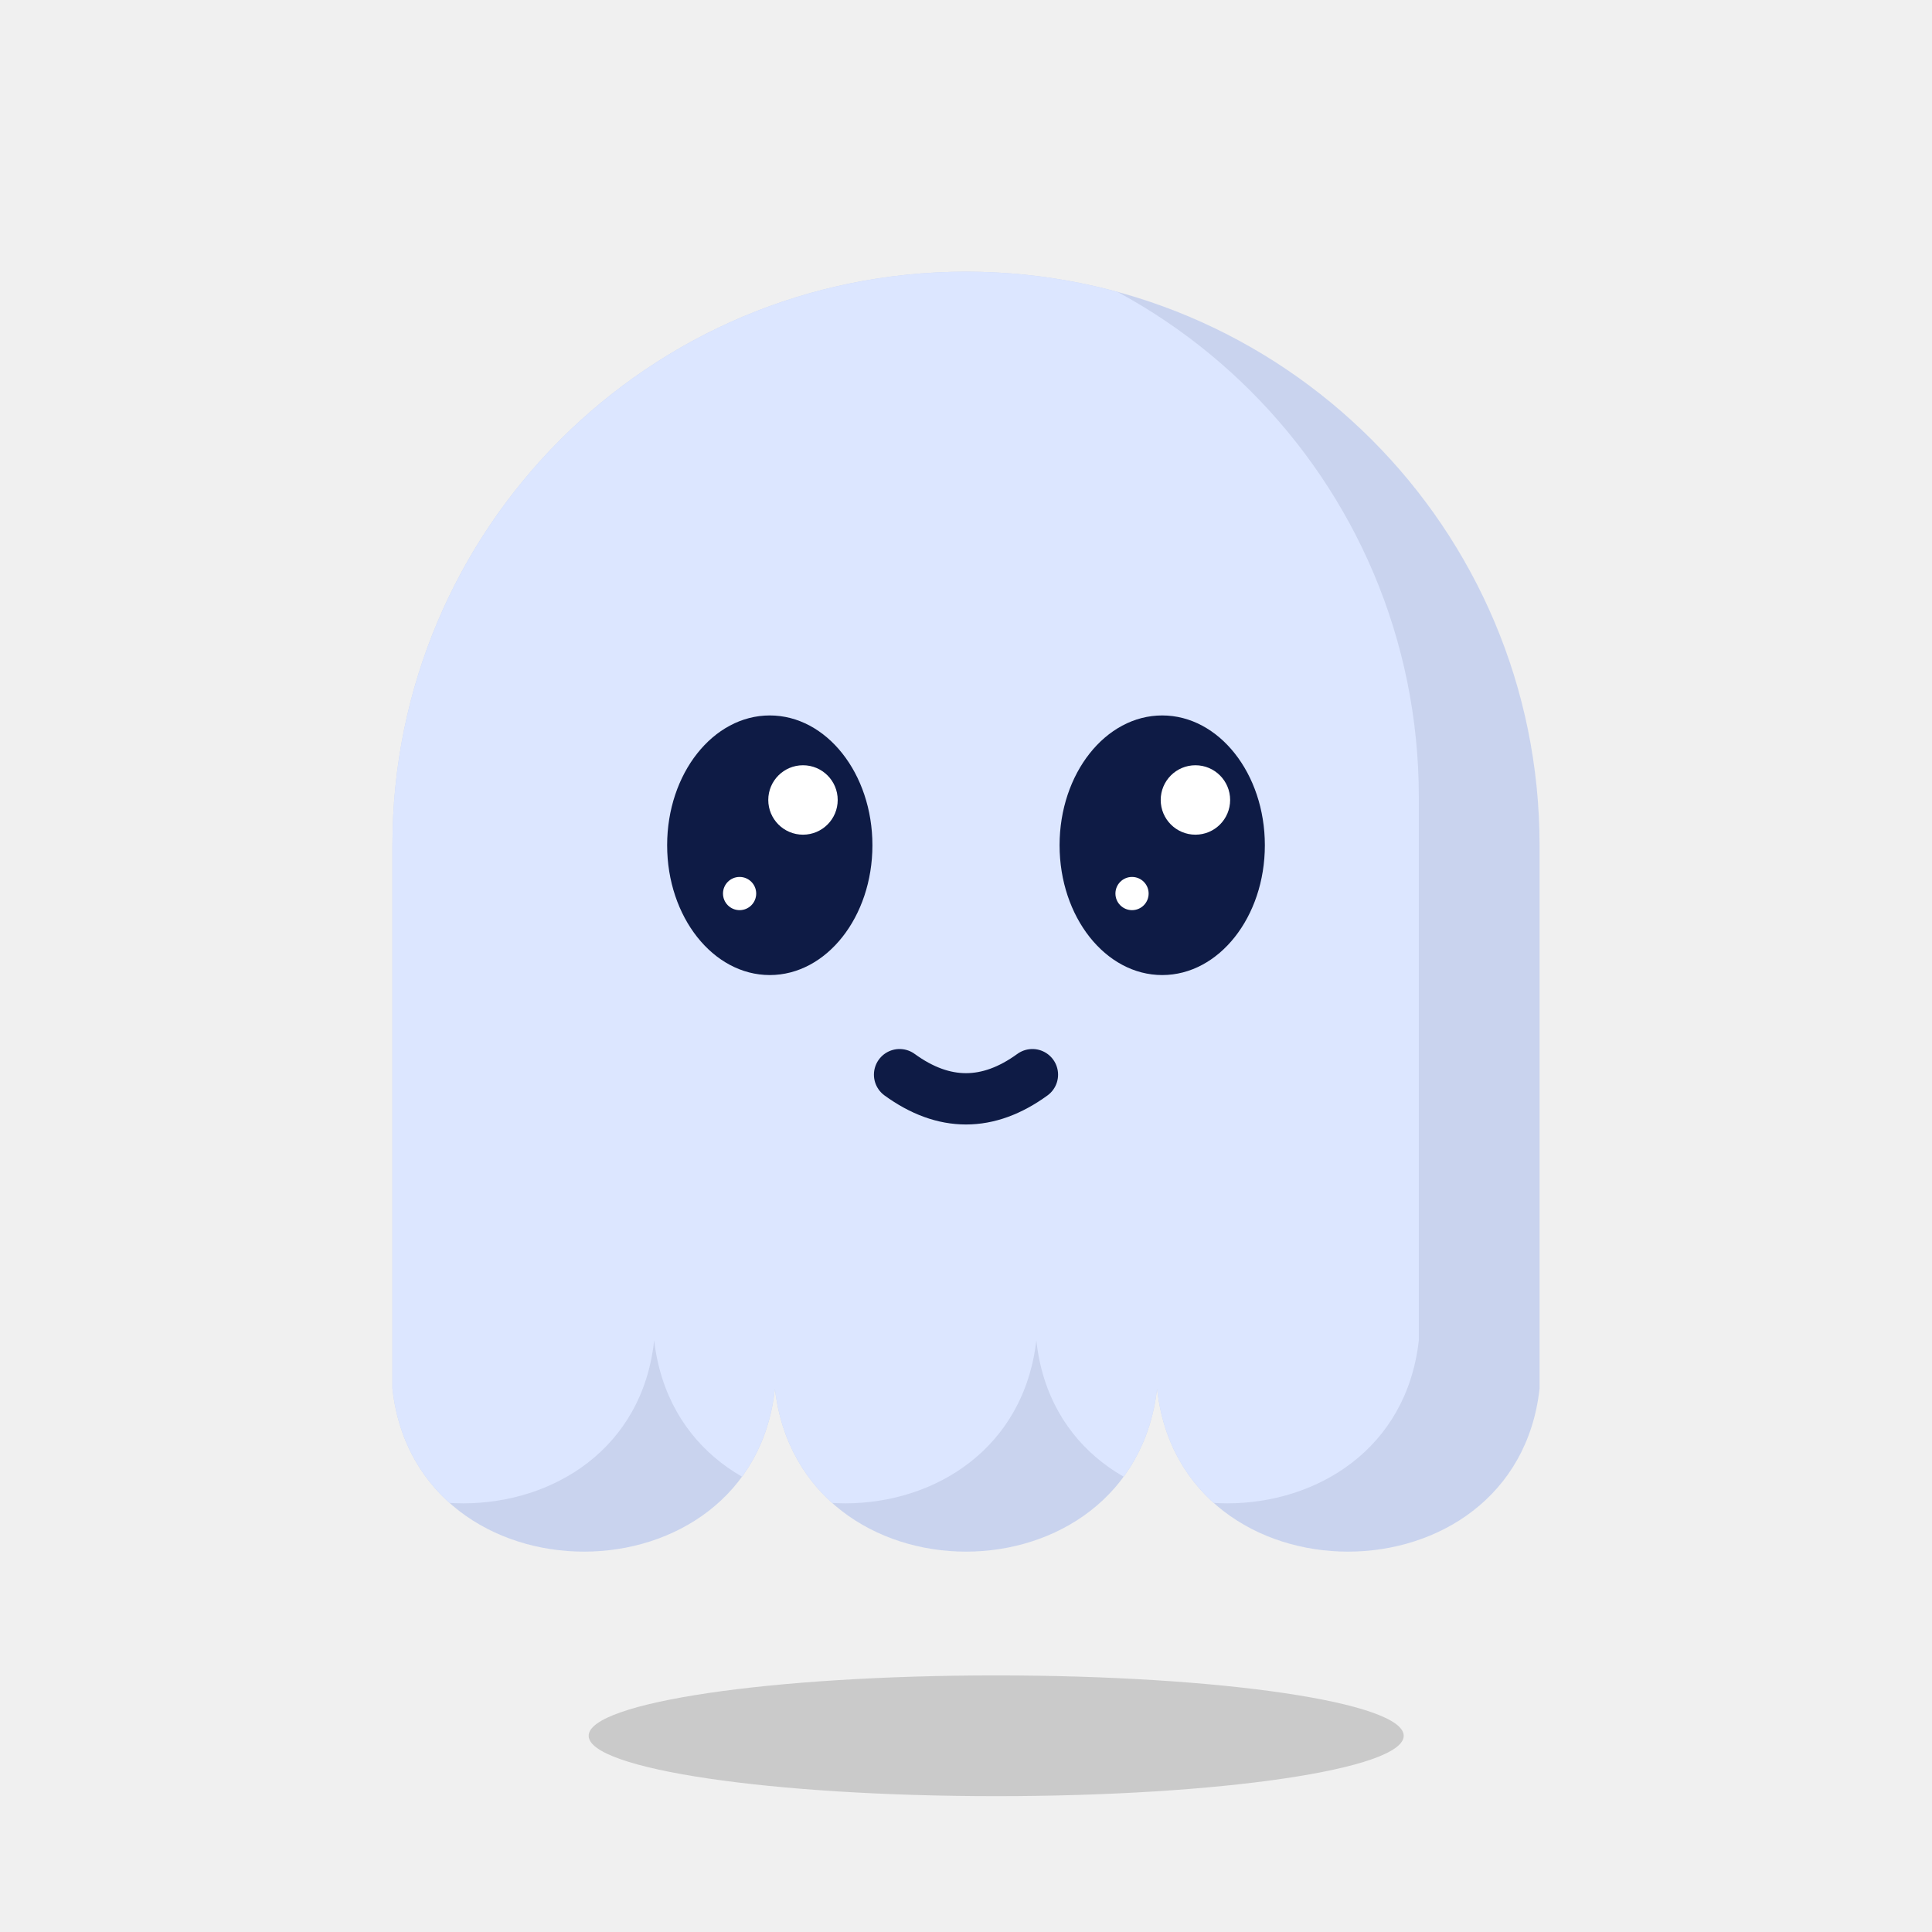
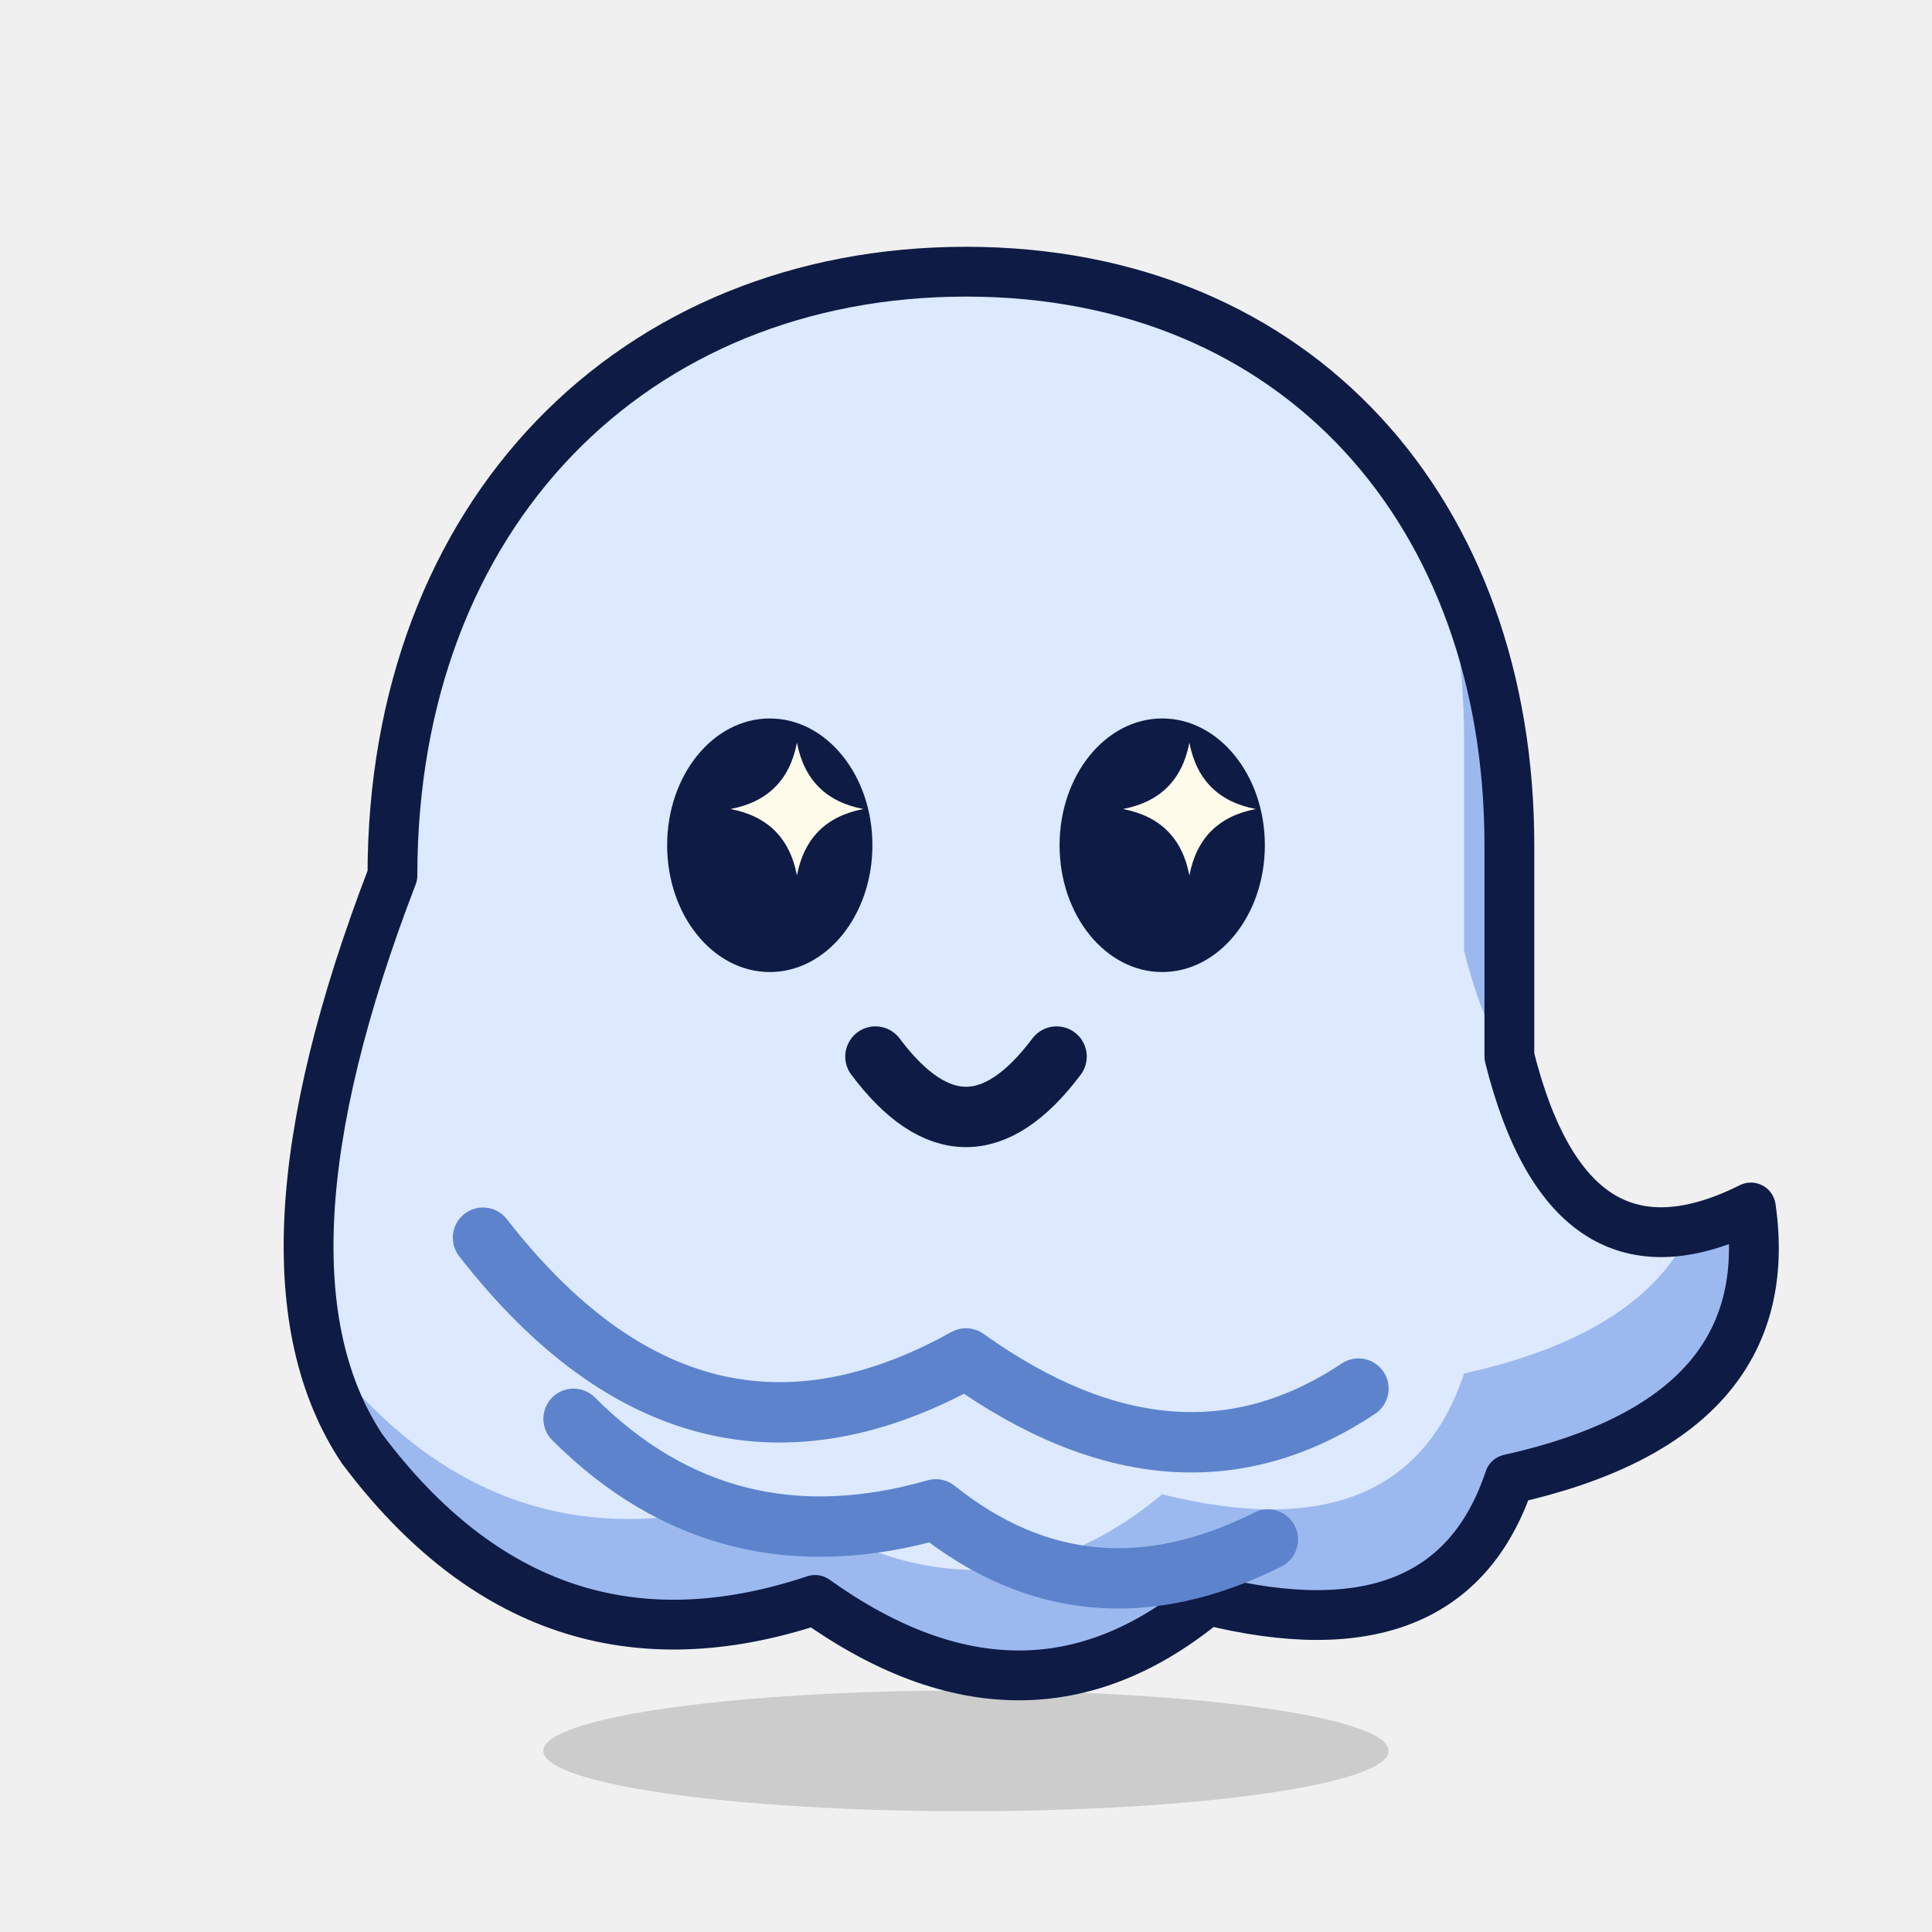
<svg xmlns="http://www.w3.org/2000/svg" viewBox="0 0 64 64">
  <defs>
-     <clipPath id="g">
-       <path d="M13 46V28C13 17.5 21.5 9 32 9C42.5 9 51 17.5 51 28V46C50.2 53.2 39.1 53.2 38.33 46C37.5 53.2 26.5 53.2 25.67 46C24.9 53.2 13.8 53.2 13 46Z" />
+     <clipPath id="body">
+       <path d="M13 29C13 17 21 9 32 9C43 9 50 17 50 28V35Q52 43 58 40Q59 47 50 49Q48 55 40 53Q34 58 27 53Q18 56 12 48Q8 42 13 29Z" />
    </clipPath>
  </defs>
-   <ellipse cx="33" cy="57.5" rx="13.5" ry="2" fill="#000" opacity=".16" />
-   <path d="M13 46V28C13 17.5 21.5 9 32 9C42.5 9 51 17.5 51 28V46C50.2 53.2 39.1 53.2 38.33 46C37.5 53.2 26.5 53.2 25.67 46C24.9 53.2 13.8 53.2 13 46Z" fill="#DCE6FF" />
-   <g clip-path="url(#g)">
-     <rect width="64" height="64" fill="#0E1B45" opacity=".09" />
-     <path d="M13 46V28C13 17.5 21.5 9 32 9C42.5 9 51 17.5 51 28V46C50.2 53.2 39.1 53.2 38.33 46C37.5 53.2 26.5 53.2 25.67 46C24.9 53.2 13.8 53.2 13 46Z" fill="#DCE6FF" transform="translate(-4 -1.6)" />
+   <ellipse cx="32" cy="58" rx="14" ry="2" fill="#00000026" />
+   <g clip-path="url(#body)">
+     <path d="M13 29C13 17 21 9 32 9C43 9 50 17 50 28V35Q52 43 58 40Q59 47 50 49Q48 55 40 53Q34 58 27 53Q18 56 12 48Q8 42 13 29Z" fill="#9CB9EF" />
+     <path d="M13 29C13 17 21 9 32 9C43 9 50 17 50 28V35Q52 43 58 40Q59 47 50 49Q48 55 40 53Q34 58 27 53Q18 56 12 48Q8 42 13 29Z" fill="#DCE9FF" transform="translate(-1.5 -3.5)" />
  </g>
-   <ellipse cx="25.5" cy="28" rx="3.4" ry="4.3" fill="#0E1B45" />
-   <ellipse cx="38.5" cy="28" rx="3.4" ry="4.3" fill="#0E1B45" />
-   <circle cx="26.6" cy="26.5" r="1.15" fill="#fff" />
-   <circle cx="24.5" cy="29.6" r=".55" fill="#fff" />
-   <circle cx="39.6" cy="26.5" r="1.15" fill="#fff" />
-   <circle cx="37.5" cy="29.6" r=".55" fill="#fff" />
-   <path d="M29.8 35.6Q32 37.2 34.2 35.6" stroke="#0E1B45" stroke-width="1.7" stroke-linecap="round" stroke-linejoin="round" fill="none" />
+   <path d="M13 29C13 17 21 9 32 9C43 9 50 17 50 28V35Q52 43 58 40Q59 47 50 49Q48 55 40 53Q34 58 27 53Q18 56 12 48Q8 42 13 29Z" fill="none" stroke="#0E1B45" stroke-width="1.65" stroke-linejoin="round" />
+   <ellipse cx="25.5" cy="28" rx="3.4" ry="4.2" fill="#0E1B45" />
+   <ellipse cx="38.5" cy="28" rx="3.4" ry="4.2" fill="#0E1B45" />
+   <path d="M0 -1Q.16 -.16 1 0Q.16 .16 0 1Q-.16 .16 -1 0Q-.16 -.16 0 -1Z" fill="#FFFBEA" transform="translate(26.4 26.8) scale(2.2)" />
+   <path d="M0 -1Q.16 -.16 1 0Q.16 .16 0 1Q-.16 .16 -1 0Q-.16 -.16 0 -1Z" fill="#FFFBEA" transform="translate(39.4 26.8) scale(2.2)" />
+   <path d="M29 35q3 4 6 0" fill="none" stroke="#0E1B45" stroke-width="2" stroke-linecap="round" stroke-linejoin="round" />
+   <path d="M16 41q7 9 16 4q7 5 13 1M19 47q5 5 12 3q5 4 11 1" fill="none" stroke="#5D83CD" stroke-width="2" stroke-linecap="round" stroke-linejoin="round" />
</svg>
